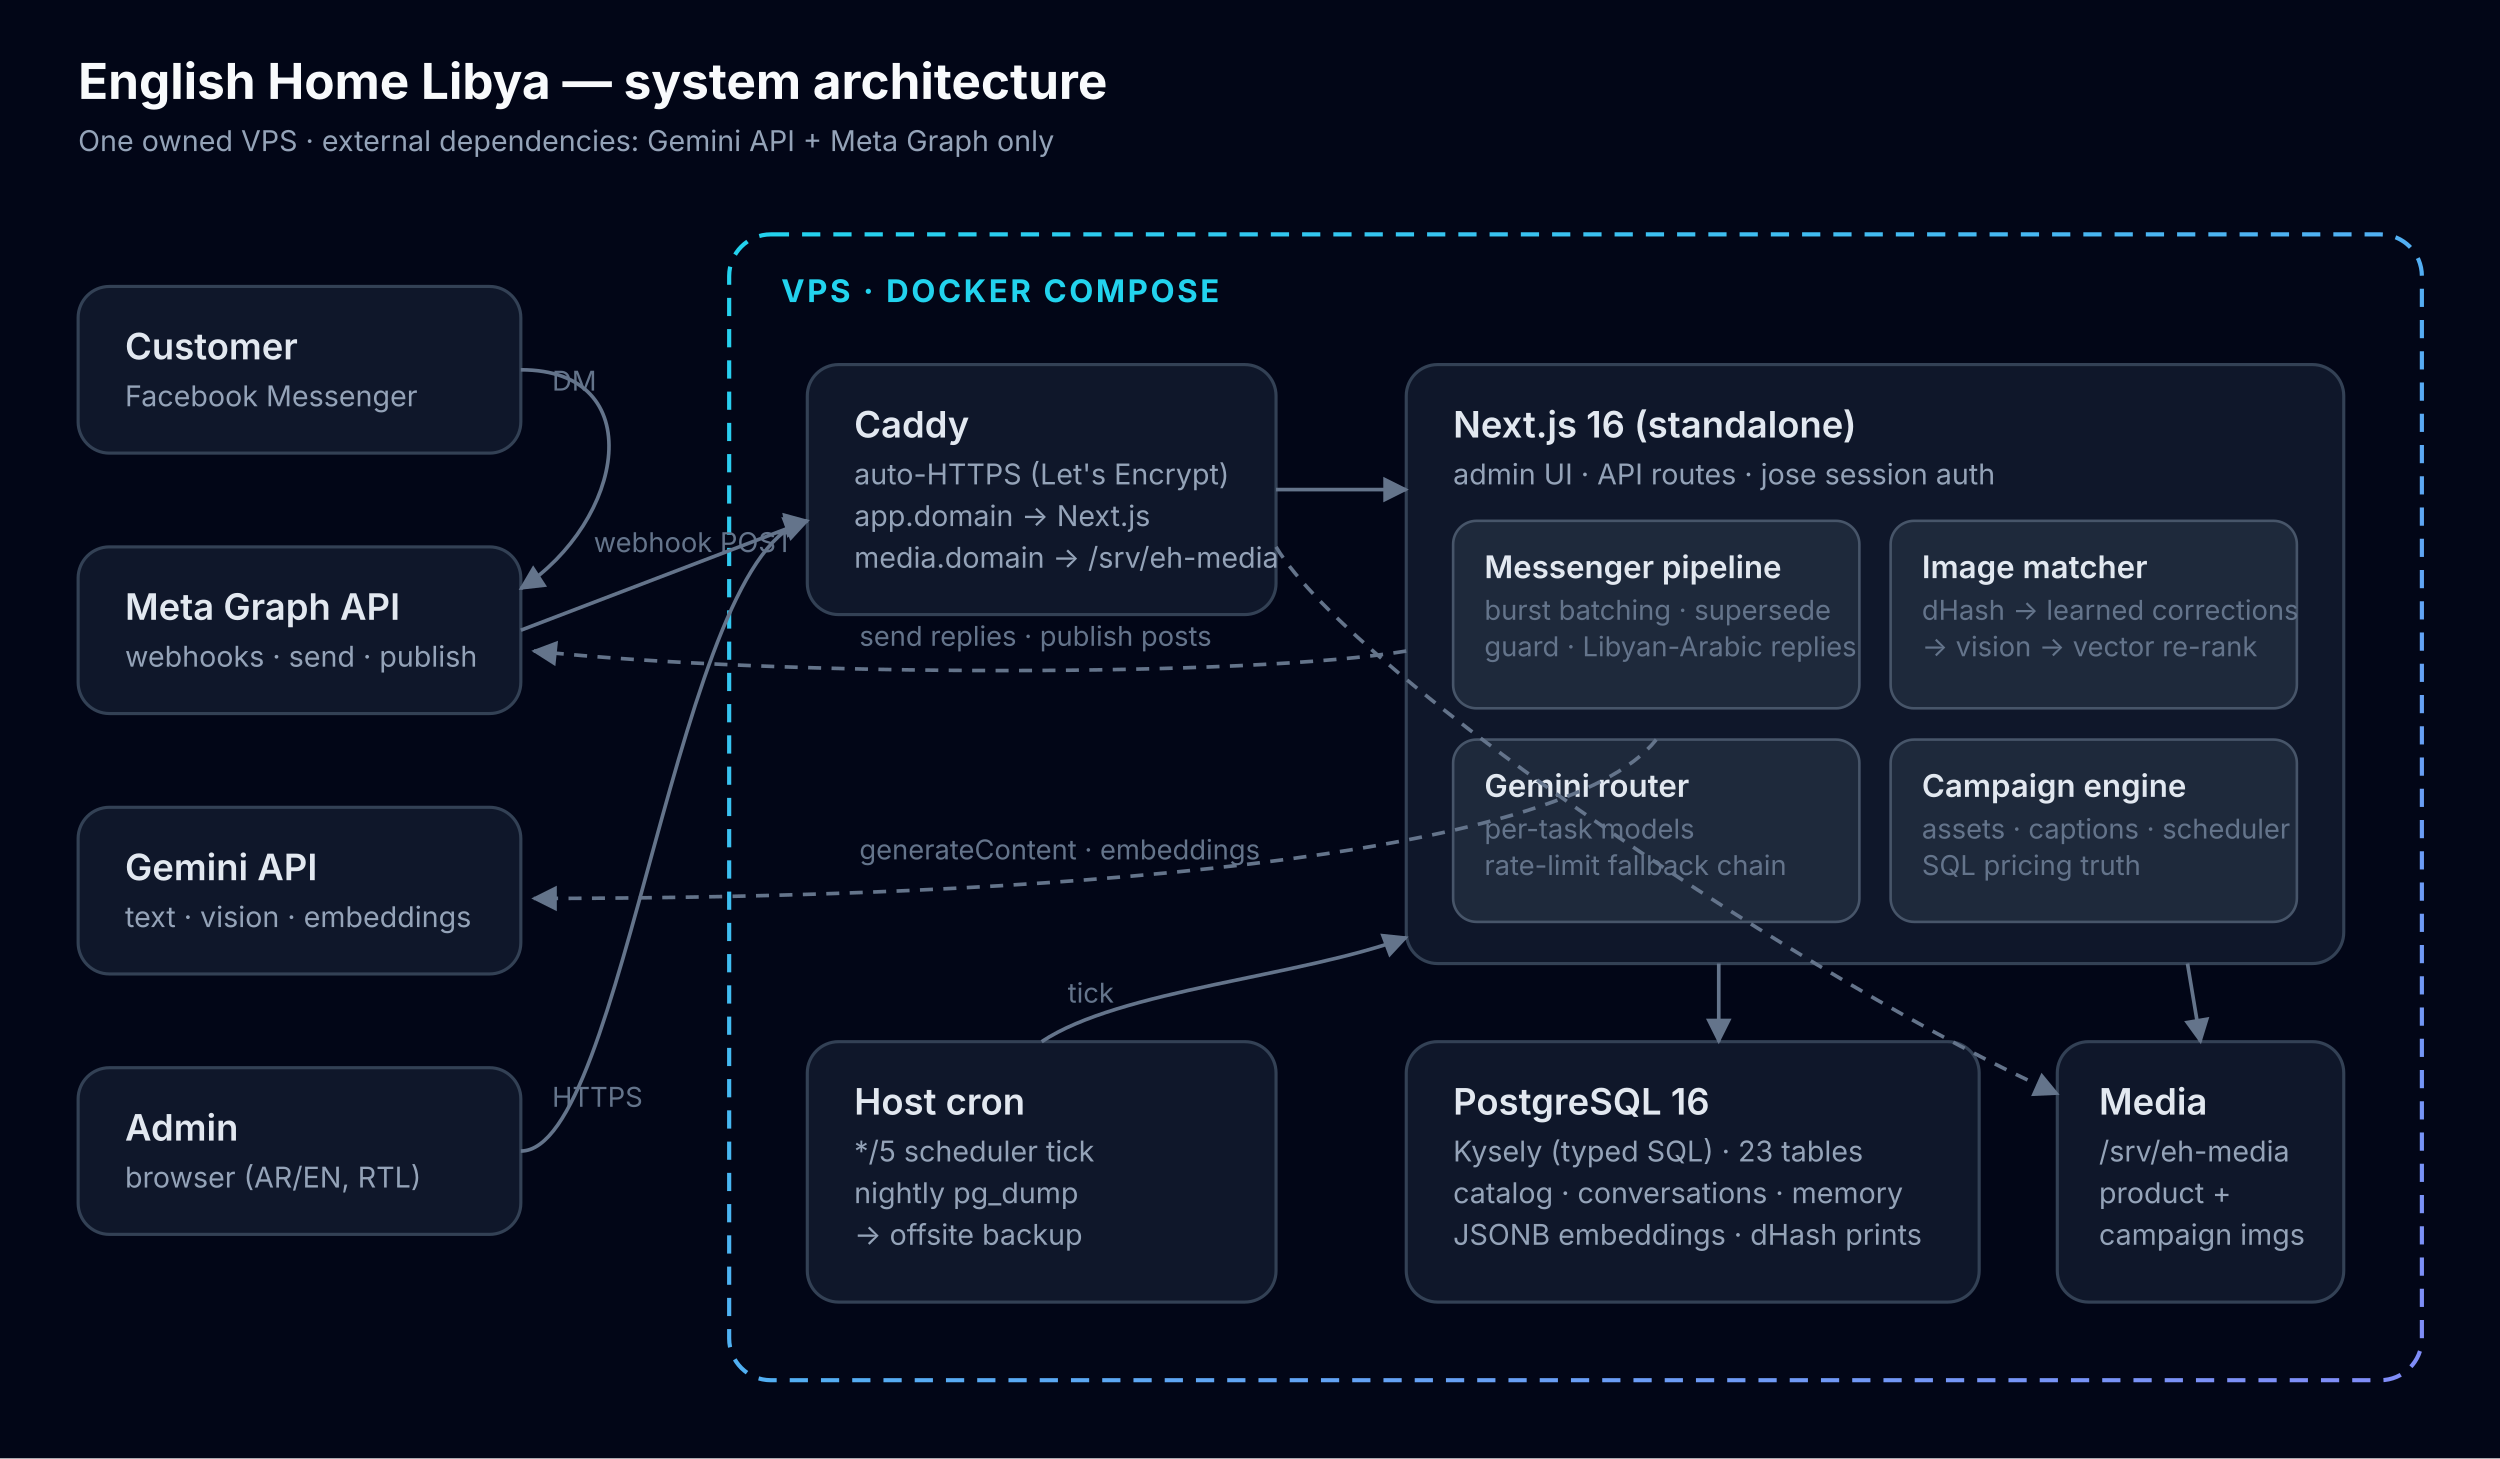
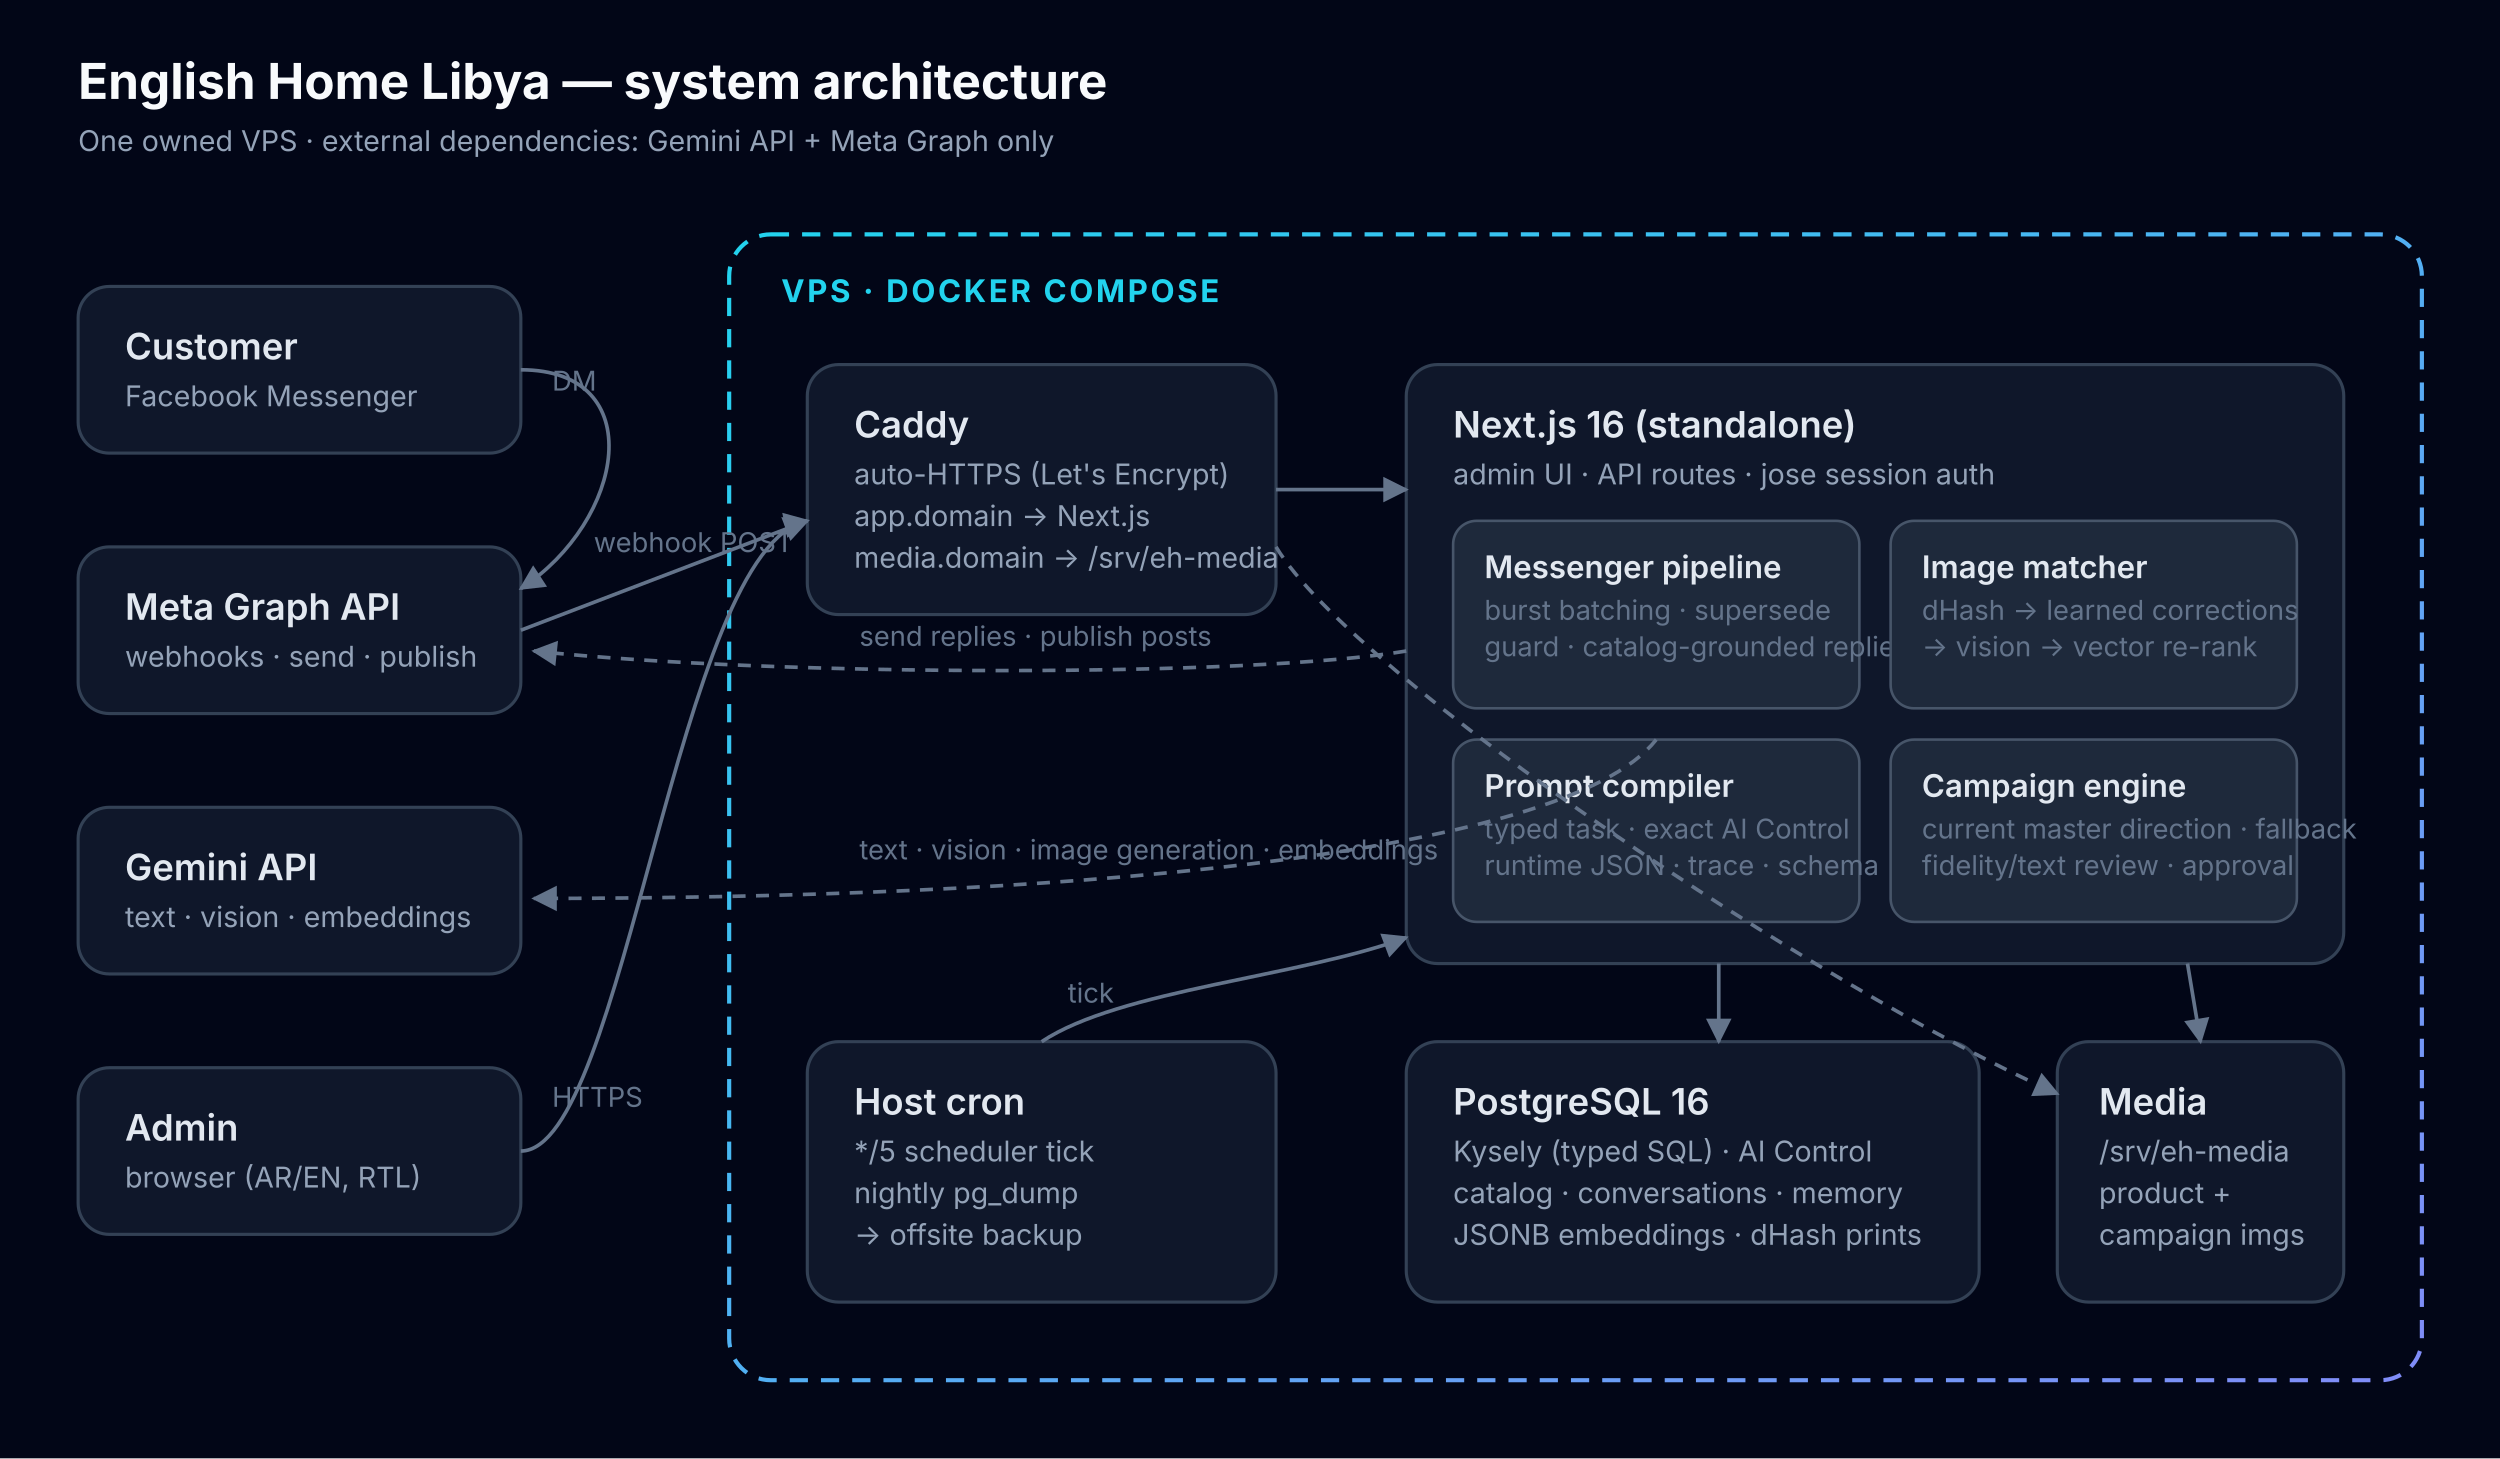
<svg xmlns="http://www.w3.org/2000/svg" viewBox="0 0 960 560" font-family="ui-sans-serif, system-ui, -apple-system, 'Segoe UI', sans-serif">
  <defs>
    <linearGradient id="accent" x1="0" y1="0" x2="1" y2="1">
      <stop offset="0" stop-color="#22d3ee" />
      <stop offset="1" stop-color="#818cf8" />
    </linearGradient>
    <marker id="arrow" viewBox="0 0 10 10" refX="9" refY="5" markerWidth="7" markerHeight="7" orient="auto-start-reverse">
      <path d="M0 0 L10 5 L0 10 z" fill="#64748b" />
    </marker>
  </defs>
  <style>
    .box { fill:#0f172a; stroke:#334155; stroke-width:1.2; rx:12; }
    .boxlight { fill:#1e293b; stroke:#475569; stroke-width:1; }
    .t { fill:#e2e8f0; font-size:14px; font-weight:600; }
    .s { fill:#94a3b8; font-size:11px; }
    .lbl { fill:#64748b; font-size:10.5px; }
    .edge { stroke:#64748b; stroke-width:1.4; fill:none; marker-end:url(#arrow); }
    .edged { stroke:#64748b; stroke-width:1.4; fill:none; marker-end:url(#arrow); stroke-dasharray:5 4; }
  </style>
  <rect width="960" height="560" fill="#020617" />
  <text x="30" y="38" fill="#f8fafc" font-size="19" font-weight="700">English Home Libya — system architecture</text>
  <text x="30" y="58" class="s">One owned VPS · external dependencies: Gemini API + Meta Graph only</text>
  <rect x="30" y="110" width="170" height="64" rx="12" class="box" />
  <text x="48" y="138" class="t">Customer</text>
  <text x="48" y="156" class="s">Facebook Messenger</text>
  <rect x="30" y="210" width="170" height="64" rx="12" class="box" />
  <text x="48" y="238" class="t">Meta Graph API</text>
  <text x="48" y="256" class="s">webhooks · send · publish</text>
  <rect x="30" y="310" width="170" height="64" rx="12" class="box" />
  <text x="48" y="338" class="t">Gemini API</text>
  <text x="48" y="356" class="s">text · vision · embeddings</text>
  <rect x="30" y="410" width="170" height="64" rx="12" class="box" />
  <text x="48" y="438" class="t">Admin</text>
  <text x="48" y="456" class="s">browser (AR/EN, RTL)</text>
  <rect x="280" y="90" width="650" height="440" rx="16" fill="none" stroke="url(#accent)" stroke-width="1.6" stroke-dasharray="7 5" />
  <text x="300" y="116" fill="#22d3ee" font-size="12" font-weight="700" letter-spacing="1">VPS · DOCKER COMPOSE</text>
  <rect x="310" y="140" width="180" height="96" rx="12" class="box" />
  <text x="328" y="168" class="t">Caddy</text>
  <text x="328" y="186" class="s">auto-HTTPS (Let's Encrypt)</text>
  <text x="328" y="202" class="s">app.domain → Next.js</text>
  <text x="328" y="218" class="s">media.domain → /srv/eh-media</text>
  <rect x="540" y="140" width="360" height="230" rx="12" class="box" />
  <text x="558" y="168" class="t">Next.js 16 (standalone)</text>
  <text x="558" y="186" class="s">admin UI · API routes · jose session auth</text>
  <rect x="558" y="200" width="156" height="72" rx="9" class="boxlight" />
  <text x="570" y="222" fill="#e2e8f0" font-size="12" font-weight="600">Messenger pipeline</text>
  <text x="570" y="238" class="lbl">burst batching · supersede</text>
-   <text x="570" y="252" class="lbl">guard · Libyan-Arabic replies</text>
+   <text x="570" y="252" class="lbl">guard · catalog-grounded replies</text>
  <rect x="726" y="200" width="156" height="72" rx="9" class="boxlight" />
  <text x="738" y="222" fill="#e2e8f0" font-size="12" font-weight="600">Image matcher</text>
  <text x="738" y="238" class="lbl">dHash → learned corrections</text>
  <text x="738" y="252" class="lbl">→ vision → vector re-rank</text>
  <rect x="558" y="284" width="156" height="70" rx="9" class="boxlight" />
-   <text x="570" y="306" fill="#e2e8f0" font-size="12" font-weight="600">Gemini router</text>
-   <text x="570" y="322" class="lbl">per-task models</text>
-   <text x="570" y="336" class="lbl">rate-limit fallback chain</text>
+   <text x="570" y="306" fill="#e2e8f0" font-size="12" font-weight="600">Prompt compiler</text>
+   <text x="570" y="322" class="lbl">typed task · exact AI Control</text>
+   <text x="570" y="336" class="lbl">runtime JSON · trace · schema</text>
  <rect x="726" y="284" width="156" height="70" rx="9" class="boxlight" />
  <text x="738" y="306" fill="#e2e8f0" font-size="12" font-weight="600">Campaign engine</text>
-   <text x="738" y="322" class="lbl">assets · captions · scheduler</text>
-   <text x="738" y="336" class="lbl">SQL pricing truth</text>
+   <text x="738" y="322" class="lbl">current master direction · fallback</text>
+   <text x="738" y="336" class="lbl">fidelity/text review · approval</text>
  <rect x="540" y="400" width="220" height="100" rx="12" class="box" />
  <text x="558" y="428" class="t">PostgreSQL 16</text>
-   <text x="558" y="446" class="s">Kysely (typed SQL) · 23 tables</text>
+   <text x="558" y="446" class="s">Kysely (typed SQL) · AI Control</text>
  <text x="558" y="462" class="s">catalog · conversations · memory</text>
  <text x="558" y="478" class="s">JSONB embeddings · dHash prints</text>
  <rect x="790" y="400" width="110" height="100" rx="12" class="box" />
  <text x="806" y="428" class="t">Media</text>
  <text x="806" y="446" class="s">/srv/eh-media</text>
  <text x="806" y="462" class="s">product +</text>
  <text x="806" y="478" class="s">campaign imgs</text>
  <rect x="310" y="400" width="180" height="100" rx="12" class="box" />
  <text x="328" y="428" class="t">Host cron</text>
  <text x="328" y="446" class="s">*/5 scheduler tick</text>
  <text x="328" y="462" class="s">nightly pg_dump</text>
  <text x="328" y="478" class="s">→ offsite backup</text>
  <path class="edge" d="M200 142 C 250 142, 240 200, 200 226" />
  <text x="212" y="150" class="lbl">DM</text>
  <path class="edge" d="M200 242 L 310 200" />
  <text x="228" y="212" class="lbl">webhook POST</text>
  <path class="edge" d="M490 188 L 540 188" />
  <path class="edged" d="M540 250 C 480 260, 300 260, 205 250" />
  <text x="330" y="248" class="lbl">send replies · publish posts</text>
  <path class="edged" d="M636 284 C 600 330, 400 345, 205 345" />
-   <text x="330" y="330" class="lbl">generateContent · embeddings</text>
+   <text x="330" y="330" class="lbl">text · vision · image generation · embeddings</text>
  <path class="edge" d="M200 442 C 240 442, 260 210, 310 200" />
  <text x="212" y="425" class="lbl">HTTPS</text>
  <path class="edge" d="M660 370 L 660 400" />
  <path class="edge" d="M840 370 L 845 400" />
  <path class="edge" d="M400 400 C 430 380, 500 375, 540 360" />
  <text x="410" y="385" class="lbl">tick</text>
  <path class="edged" d="M490 210 C 520 260, 700 380, 790 420" />
</svg>
